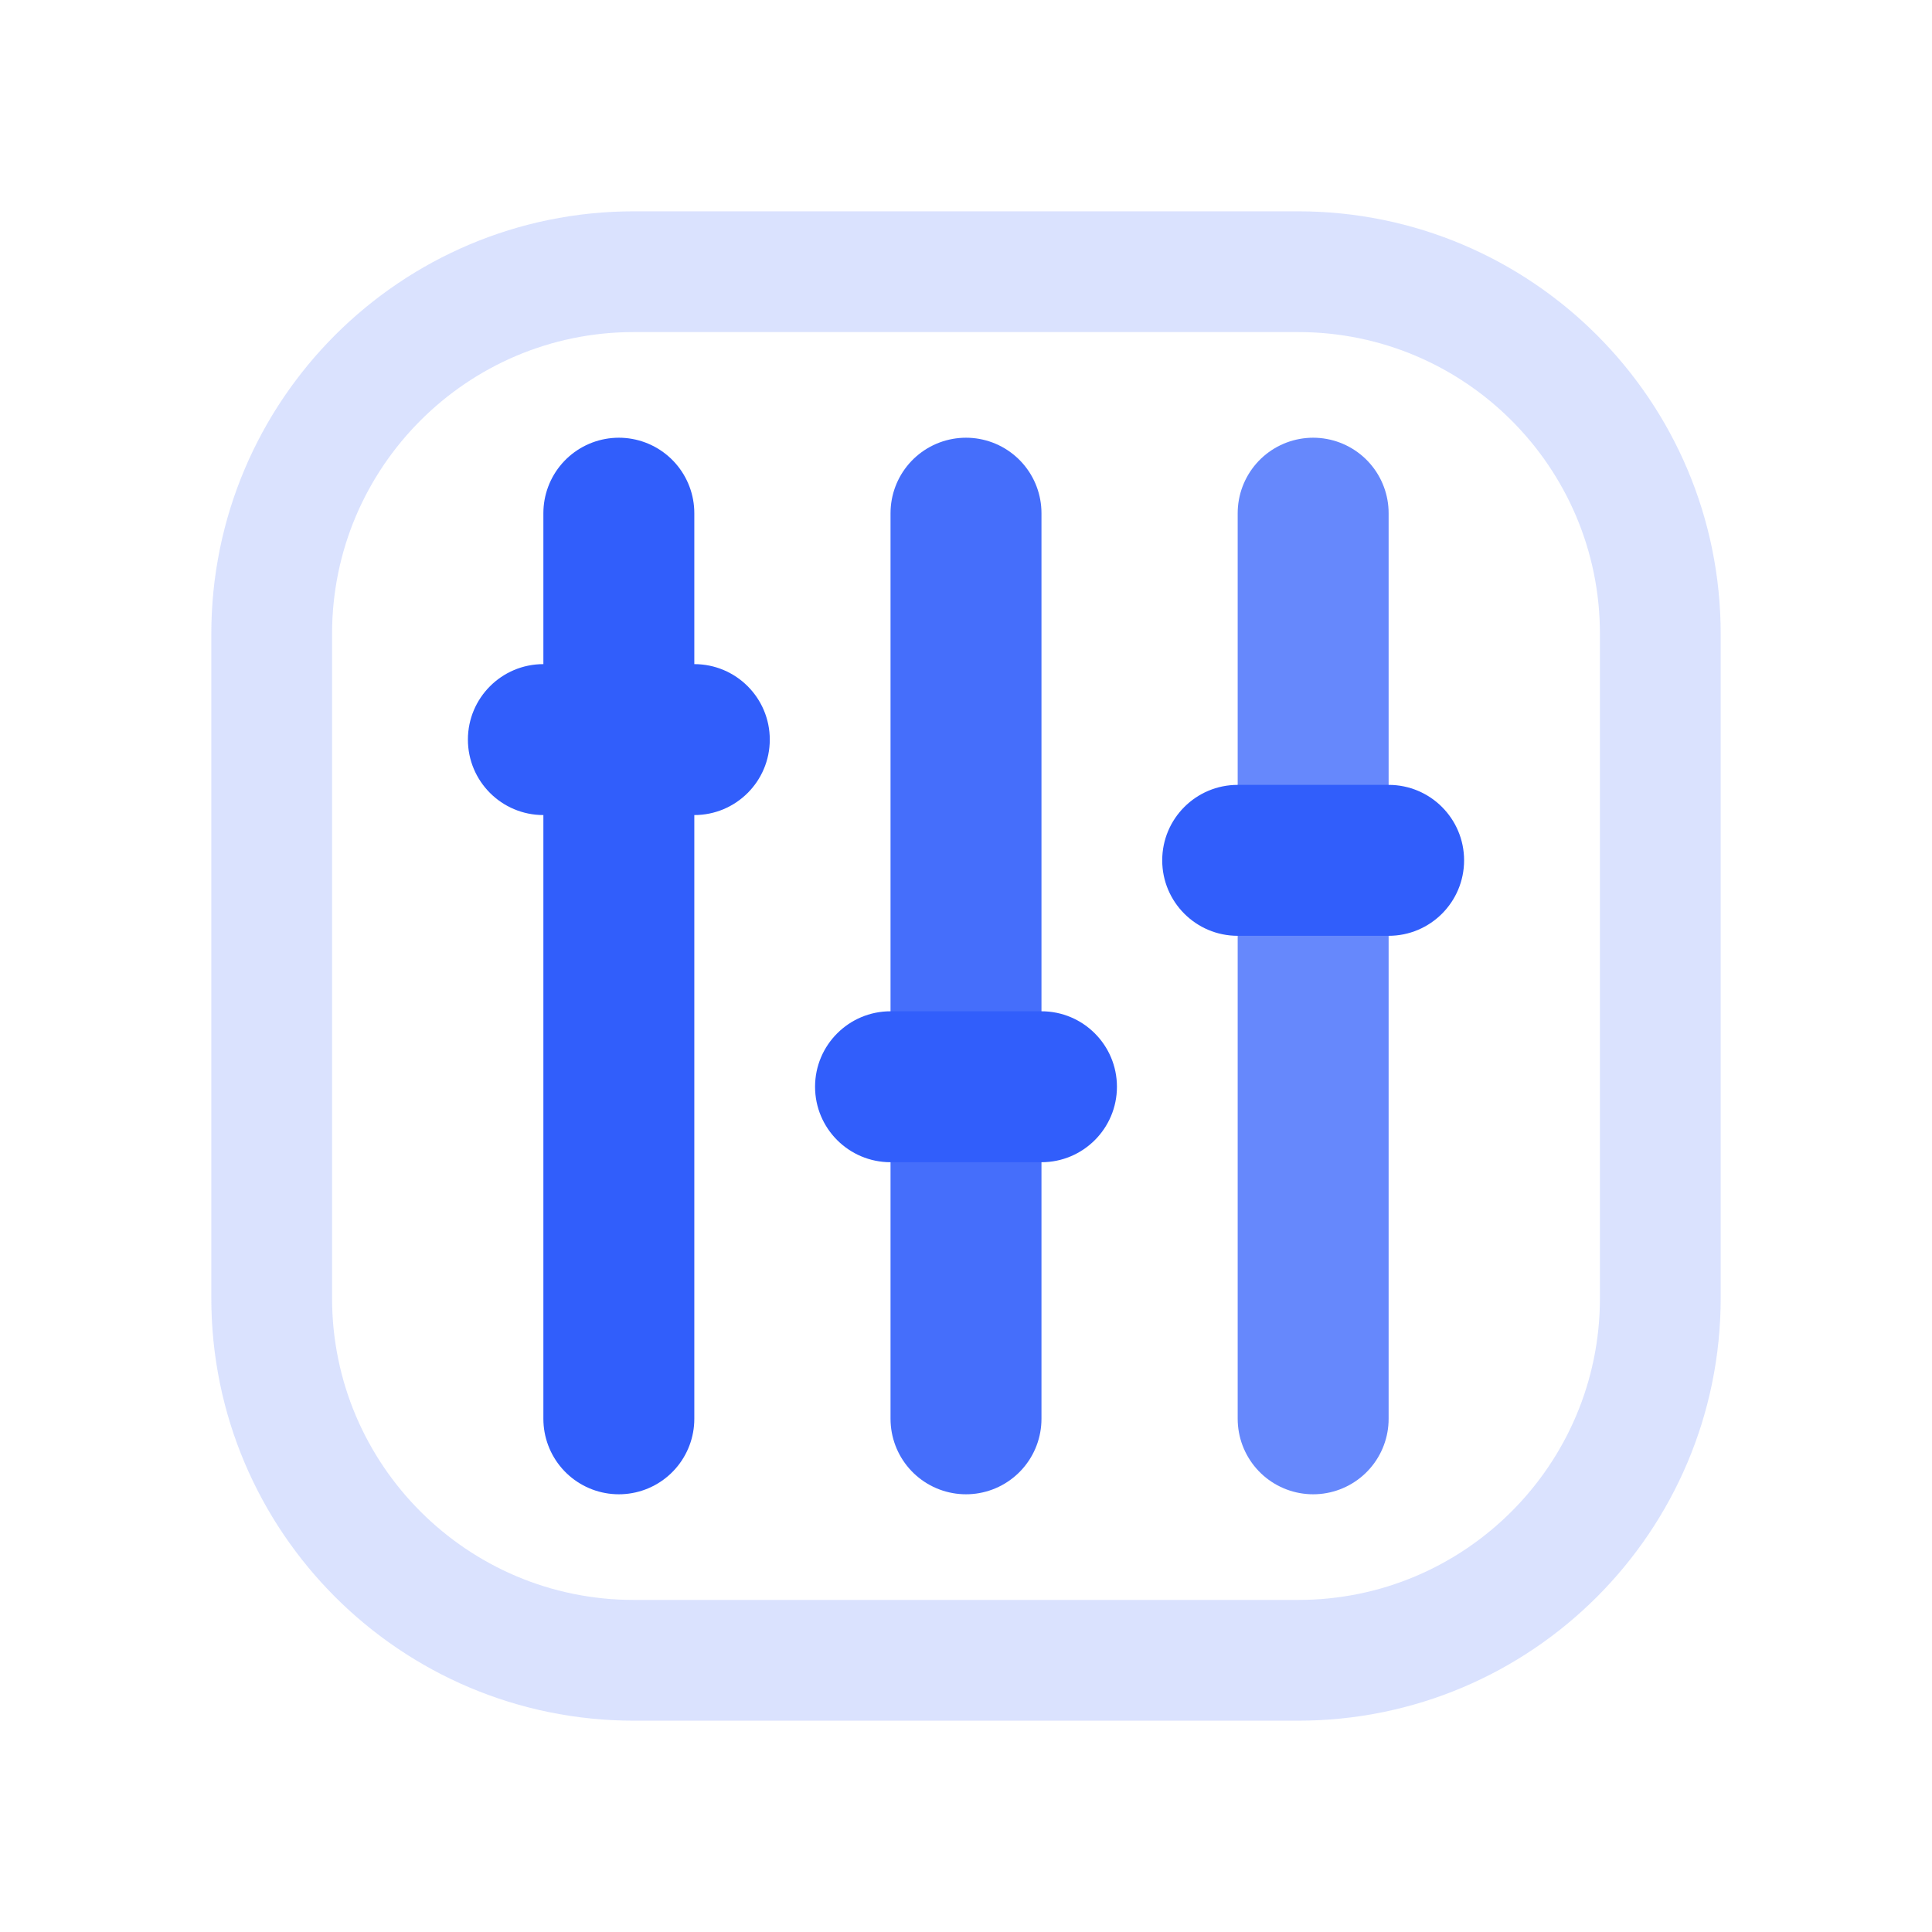
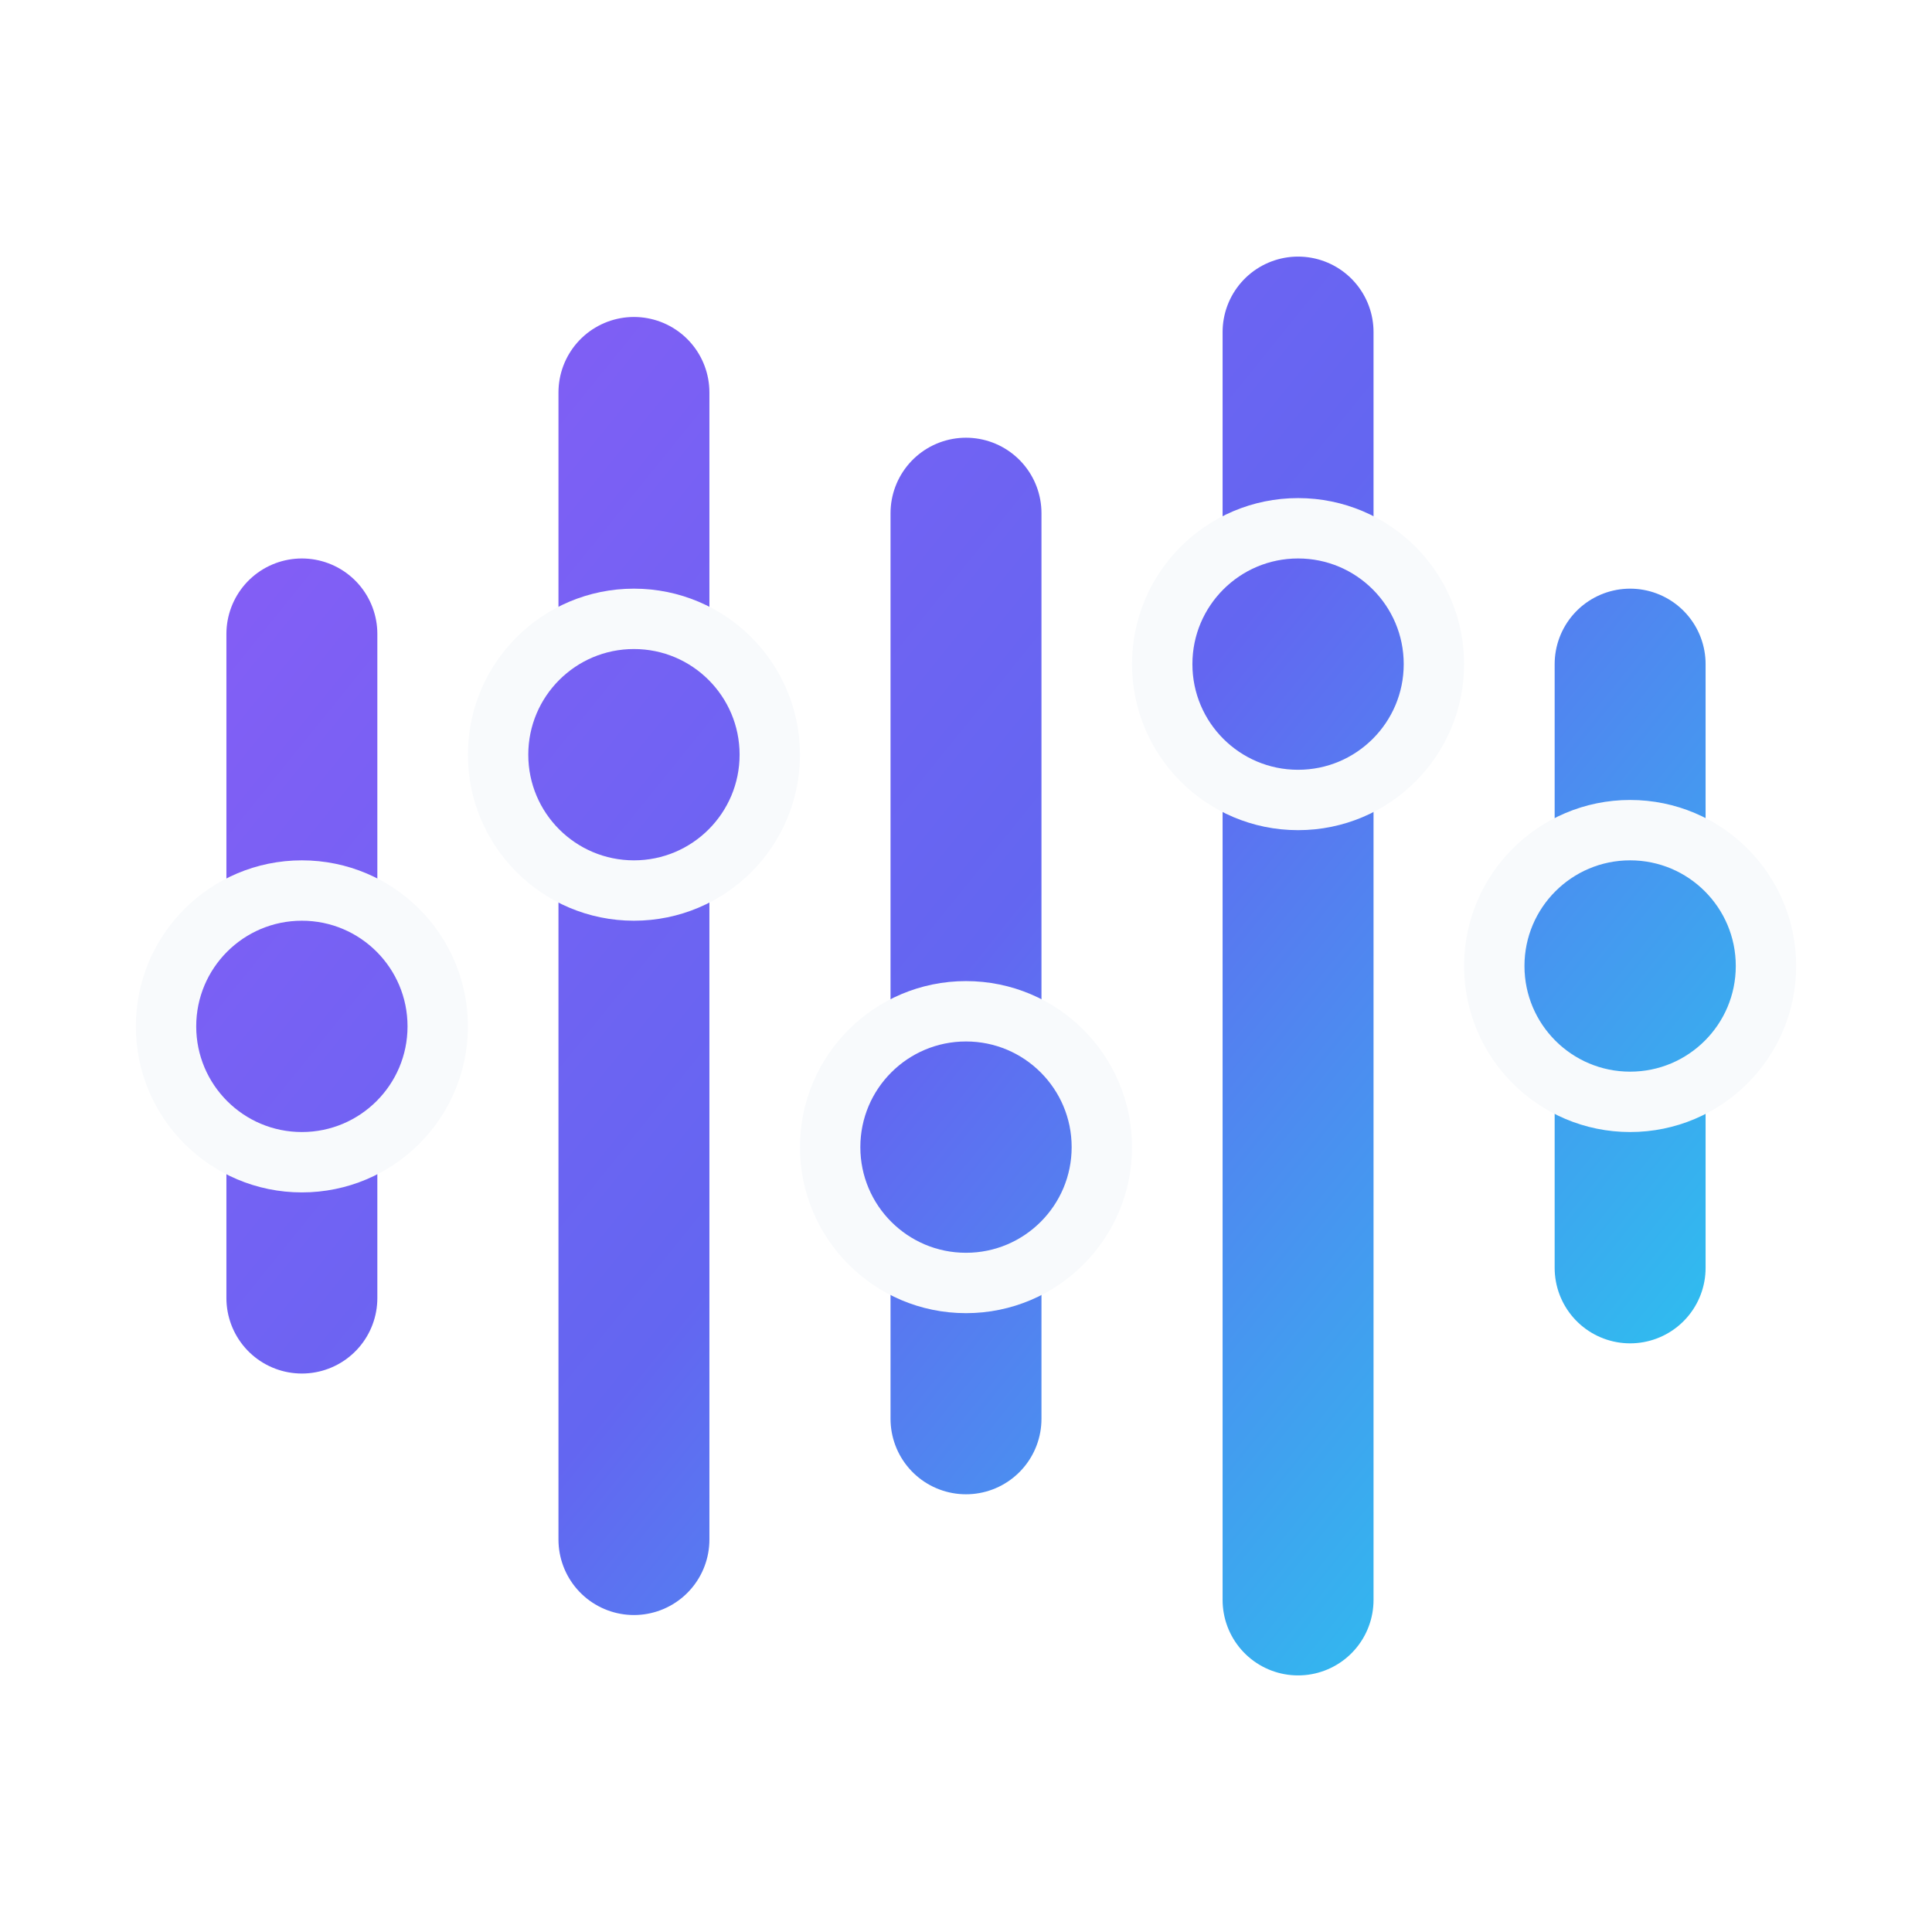
<svg xmlns="http://www.w3.org/2000/svg" viewBox="0 0 128 128" role="img" aria-label="Tab Equalizer icon">
-   <g fill="none" fill-rule="evenodd">
-     <rect x="18" y="18" width="92" height="92" rx="24" stroke="#315EFB" stroke-width="8" opacity="0.18" />
-     <path d="M41 34v60" stroke="#315EFB" stroke-width="10" stroke-linecap="round" />
-     <path d="M64 34v60" stroke="#315EFB" stroke-width="10" stroke-linecap="round" opacity="0.9" />
-     <path d="M87 34v60" stroke="#315EFB" stroke-width="10" stroke-linecap="round" opacity="0.74" />
-     <rect x="31" y="44" width="20" height="10" rx="5" fill="#315EFB" />
-     <rect x="54" y="67" width="20" height="10" rx="5" fill="#315EFB" />
-     <rect x="77" y="52" width="20" height="10" rx="5" fill="#315EFB" />
+   <defs>
+     <linearGradient id="eq-gradient" x1="12" y1="22" x2="116" y2="106" gradientUnits="userSpaceOnUse">
+       <stop offset="0" stop-color="#8B5CF6" />
+       <stop offset="0.5" stop-color="#6366F1" />
+       <stop offset="1" stop-color="#22D3EE" />
+     </linearGradient>
+   </defs>
+   <g fill="none" stroke="url(#eq-gradient)" stroke-width="10" stroke-linecap="round">
+     <path d="M20 42v44" />
+     <path d="M42 26v76" />
+     <path d="M64 34v60" />
+     <path d="M86 22v84" />
+     <path d="M108 44v40" />
+   </g>
+   <g fill="url(#eq-gradient)" stroke="#F8FAFC" stroke-width="4">
+     <circle cx="20" cy="68" r="9" />
+     <circle cx="42" cy="50" r="9" />
+     <circle cx="64" cy="76" r="9" />
+     <circle cx="86" cy="44" r="9" />
+     <circle cx="108" cy="64" r="9" />
  </g>
</svg>
